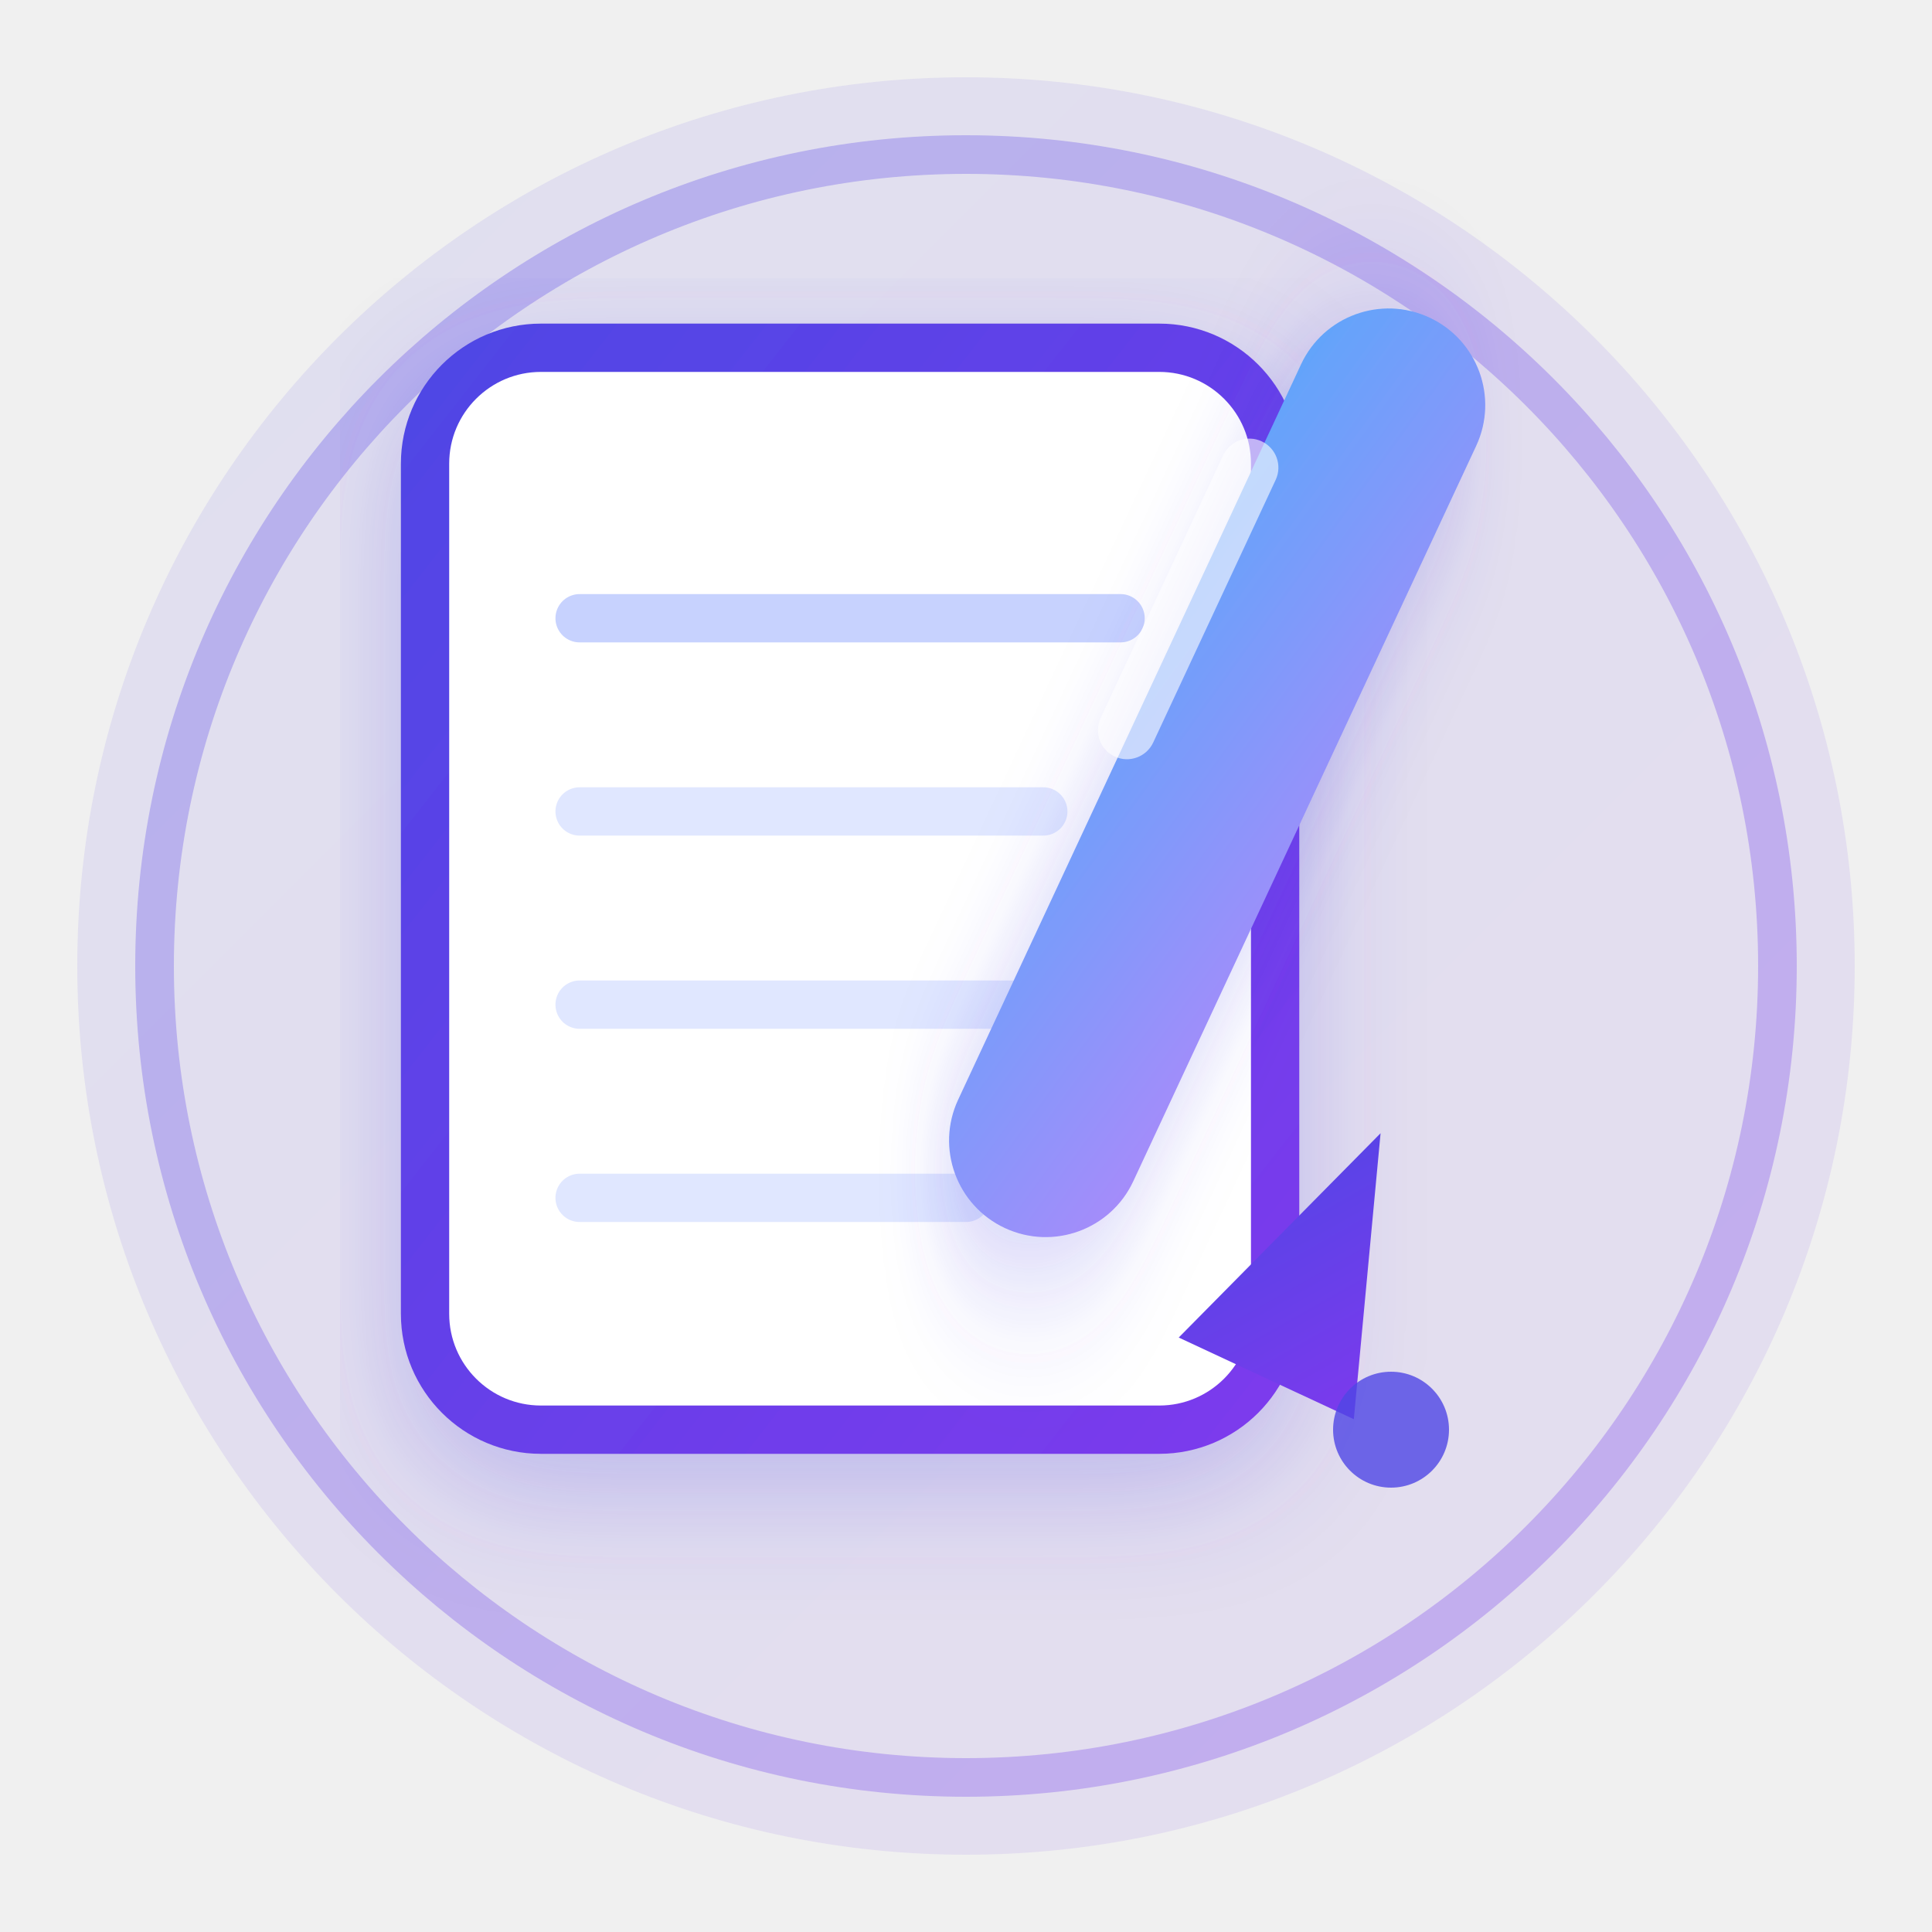
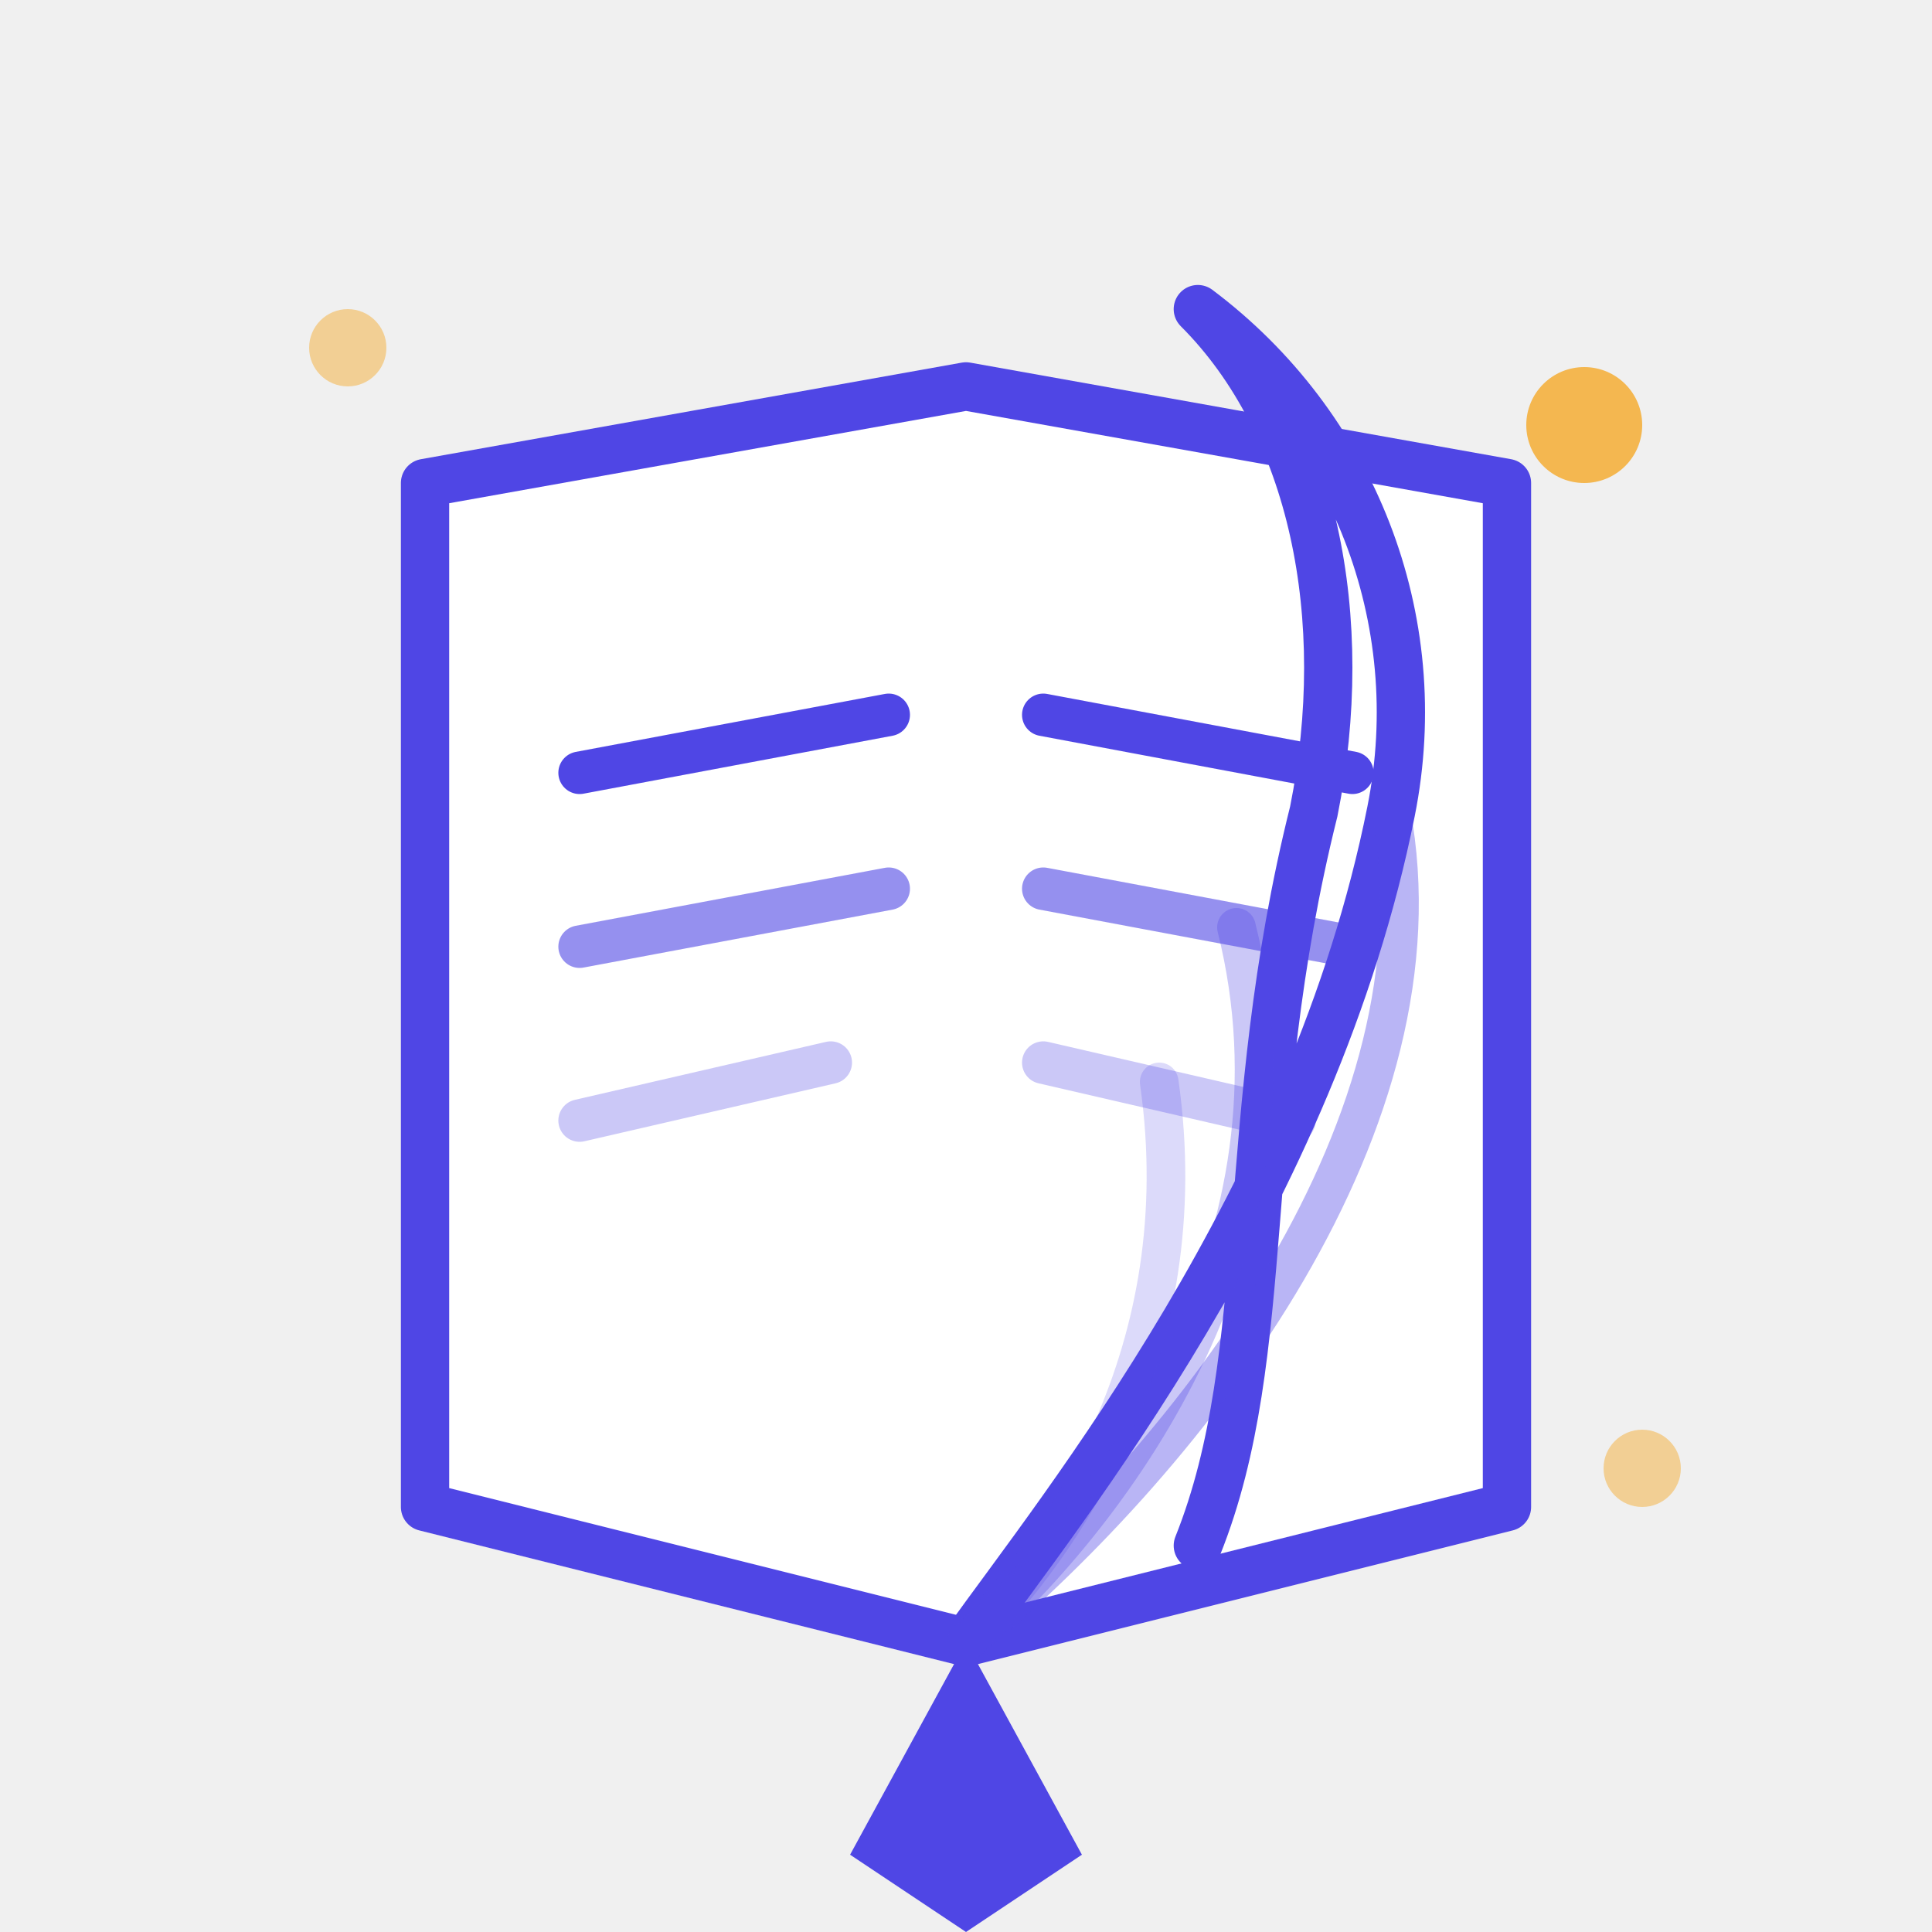
<svg xmlns="http://www.w3.org/2000/svg" viewBox="0 0 100 100">
  <defs>
-     <linearGradient id="bgGrad" x1="0%" y1="0%" x2="100%" y2="100%">
-       <stop offset="0%" style="stop-color:#4f46e5;stop-opacity:1" />
-       <stop offset="100%" style="stop-color:#7c3aed;stop-opacity:1" />
-     </linearGradient>
-     <linearGradient id="accentGrad" x1="0%" y1="0%" x2="100%" y2="100%">
-       <stop offset="0%" style="stop-color:#60a5fa;stop-opacity:1" />
-       <stop offset="100%" style="stop-color:#a78bfa;stop-opacity:1" />
-     </linearGradient>
-     <filter id="shadow" x="-10%" y="-10%" width="130%" height="130%">
-       <feDropShadow dx="0" dy="2" stdDeviation="3" flood-color="#4f46e5" flood-opacity="0.25" />
-     </filter>
+     <style>
+       .bg-circle { fill: #4f46e5; }
+       .book-spine { fill: #4f46e5; }
+       .book-page { fill: #ffffff; stroke: #4f46e5; }
+       .quill-feather { fill: none; stroke: #4f46e5; }
+       .quill-tip { fill: #4f46e5; }
+       .quill-line { stroke: #4f46e5; }
+       .star { fill: #f59e0b; }
+ 
+       @media (prefers-color-scheme: dark) {
+         .bg-circle { fill: #818cf8; }
+         .book-spine { fill: #a5b4fc; }
+         .book-page { fill: #1e1e2e; stroke: #a5b4fc; }
+         .quill-feather { stroke: #a5b4fc; }
+         .quill-tip { fill: #a5b4fc; }
+         .quill-line { stroke: #a5b4fc; }
+         .star { fill: #fbbf24; }
+       }
+     </style>
  </defs>
-   <circle cx="50" cy="50" r="46" fill="url(#bgGrad)" opacity="0.1" />
-   <circle cx="50" cy="50" r="42" fill="none" stroke="url(#bgGrad)" stroke-width="2" opacity="0.3" />
-   <rect x="22" y="18" width="44" height="56" rx="6" ry="6" fill="white" stroke="url(#bgGrad)" stroke-width="2.5" filter="url(#shadow)" />
-   <line x1="30" y1="32" x2="58" y2="32" stroke="#c7d2fe" stroke-width="2.5" stroke-linecap="round" />
-   <line x1="30" y1="42" x2="54" y2="42" stroke="#e0e7ff" stroke-width="2.5" stroke-linecap="round" />
-   <line x1="30" y1="52" x2="56" y2="52" stroke="#e0e7ff" stroke-width="2.5" stroke-linecap="round" />
-   <line x1="30" y1="62" x2="50" y2="62" stroke="#e0e7ff" stroke-width="2.5" stroke-linecap="round" />
-   <rect x="58" y="14" width="10" height="52" rx="5" ry="5" fill="url(#accentGrad)" transform="rotate(25 63 40)" filter="url(#shadow)" />
-   <path d="M68.5 58 L73.5 72 L63.5 72 Z" fill="url(#bgGrad)" transform="rotate(25 68.5 65)" />
-   <rect x="60" y="22" width="3" height="18" rx="1.5" ry="1.5" fill="white" opacity="0.6" transform="rotate(25 61.5 31)" />
-   <circle cx="72" cy="74" r="3" fill="#4f46e5" opacity="0.8" />
+   <path class="book-page" stroke-width="2.5" stroke-linejoin="round" d="M22 25 L50 20 L78 25 L78 78 L50 85 L22 78 Z" />
+   <path class="book-spine" d="M50 20 L50 85" stroke-width="3" stroke-linecap="round" />
+   <line class="quill-line" x1="30" y1="40" x2="46" y2="37" stroke-width="2.2" stroke-linecap="round" />
+   <line class="quill-line" x1="30" y1="49" x2="46" y2="46" stroke-width="2.2" stroke-linecap="round" opacity="0.6" />
+   <line class="quill-line" x1="30" y1="58" x2="43" y2="55" stroke-width="2.2" stroke-linecap="round" opacity="0.3" />
+   <line class="quill-line" x1="54" y1="37" x2="70" y2="40" stroke-width="2.2" stroke-linecap="round" />
+   <line class="quill-line" x1="54" y1="46" x2="70" y2="49" stroke-width="2.2" stroke-linecap="round" opacity="0.6" />
+   <line class="quill-line" x1="54" y1="55" x2="67" y2="58" stroke-width="2.2" stroke-linecap="round" opacity="0.3" />
+   <path class="quill-feather" stroke-width="2.5" stroke-linecap="round" stroke-linejoin="round" d="M50 85 C55 78 68 62 72 42 C74 32 70 22 62 16 C68 22 70 32 68 42 C64 58 66 70 62 80" />
+   <path class="quill-feather" stroke-width="2" stroke-linecap="round" stroke-linejoin="round" d="M50 85 C62 75 75 58 72 42" opacity="0.4" />
+   <path class="quill-feather" stroke-width="2" stroke-linecap="round" stroke-linejoin="round" d="M50 85 C58 78 68 64 64 48" opacity="0.3" />
+   <path class="quill-feather" stroke-width="2" stroke-linecap="round" stroke-linejoin="round" d="M50 85 C55 80 62 70 60 56" opacity="0.2" />
+   <path class="quill-tip" d="M50 85 L56 96 L50 100 L44 96 Z" />
+   <circle class="star" cx="82" cy="22" r="3" opacity="0.7" />
+   <circle class="star" cx="18" cy="18" r="2" opacity="0.4" />
+   <circle class="star" cx="85" cy="76" r="2" opacity="0.4" />
</svg>
